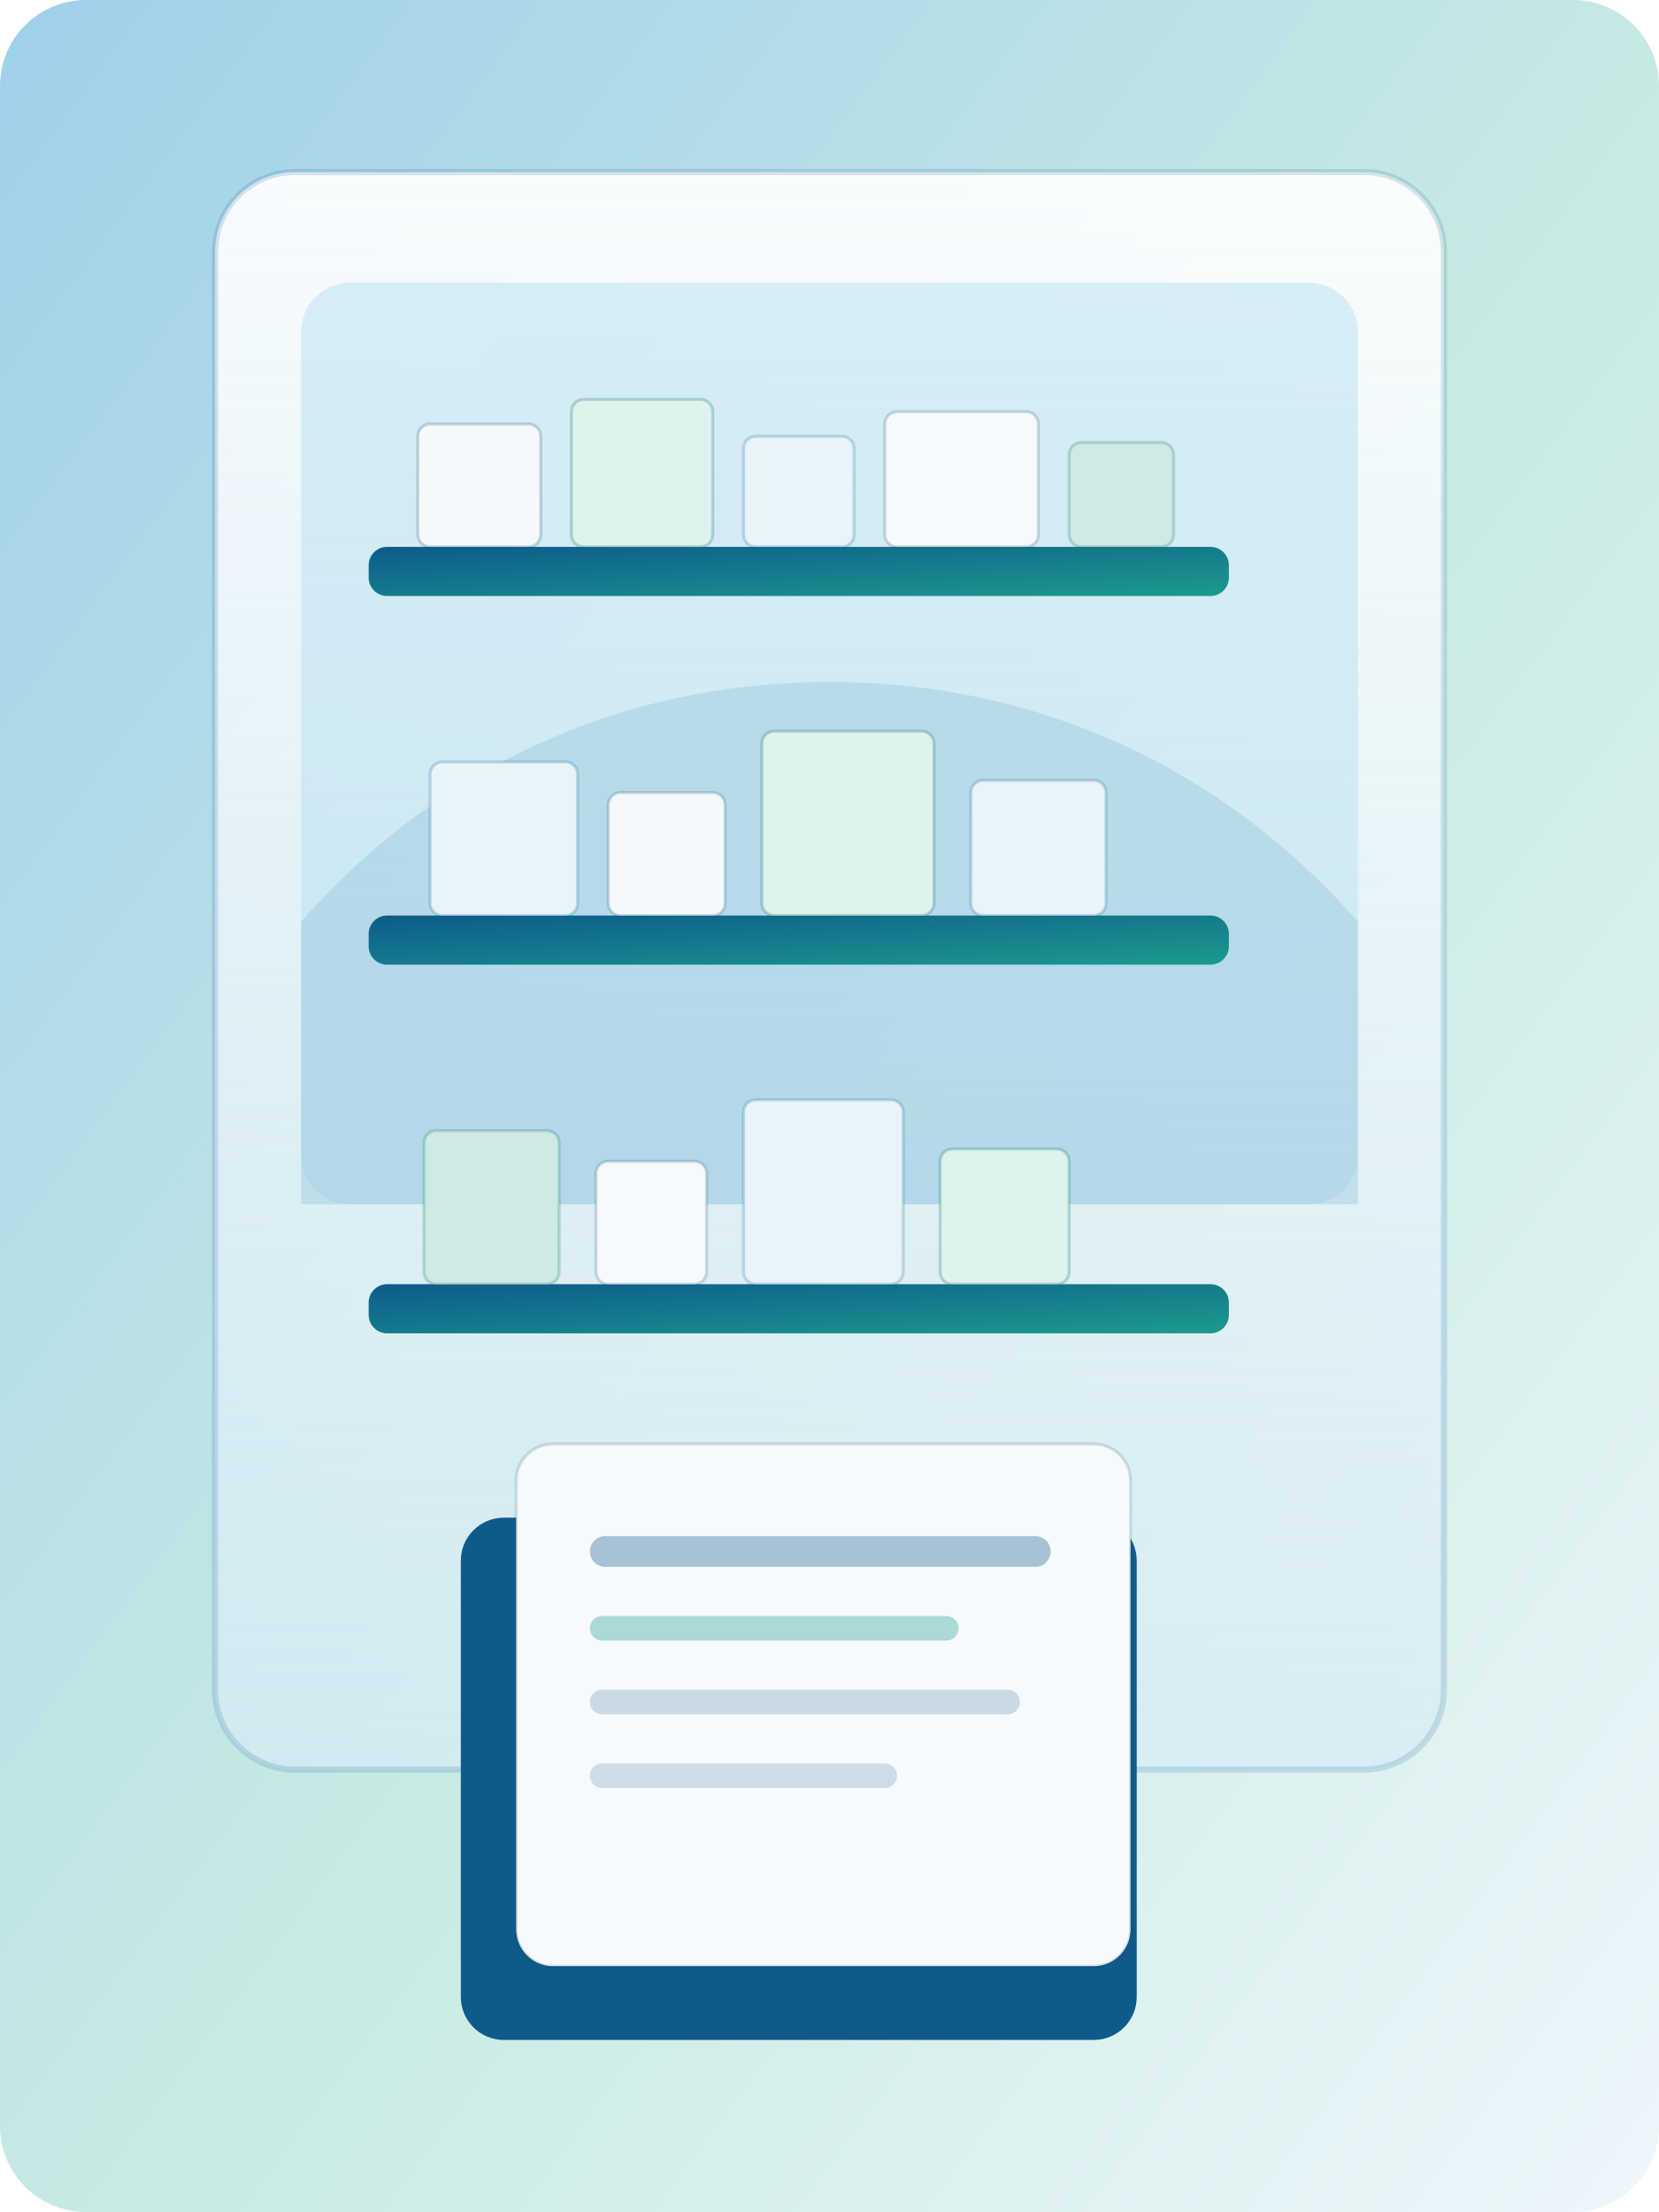
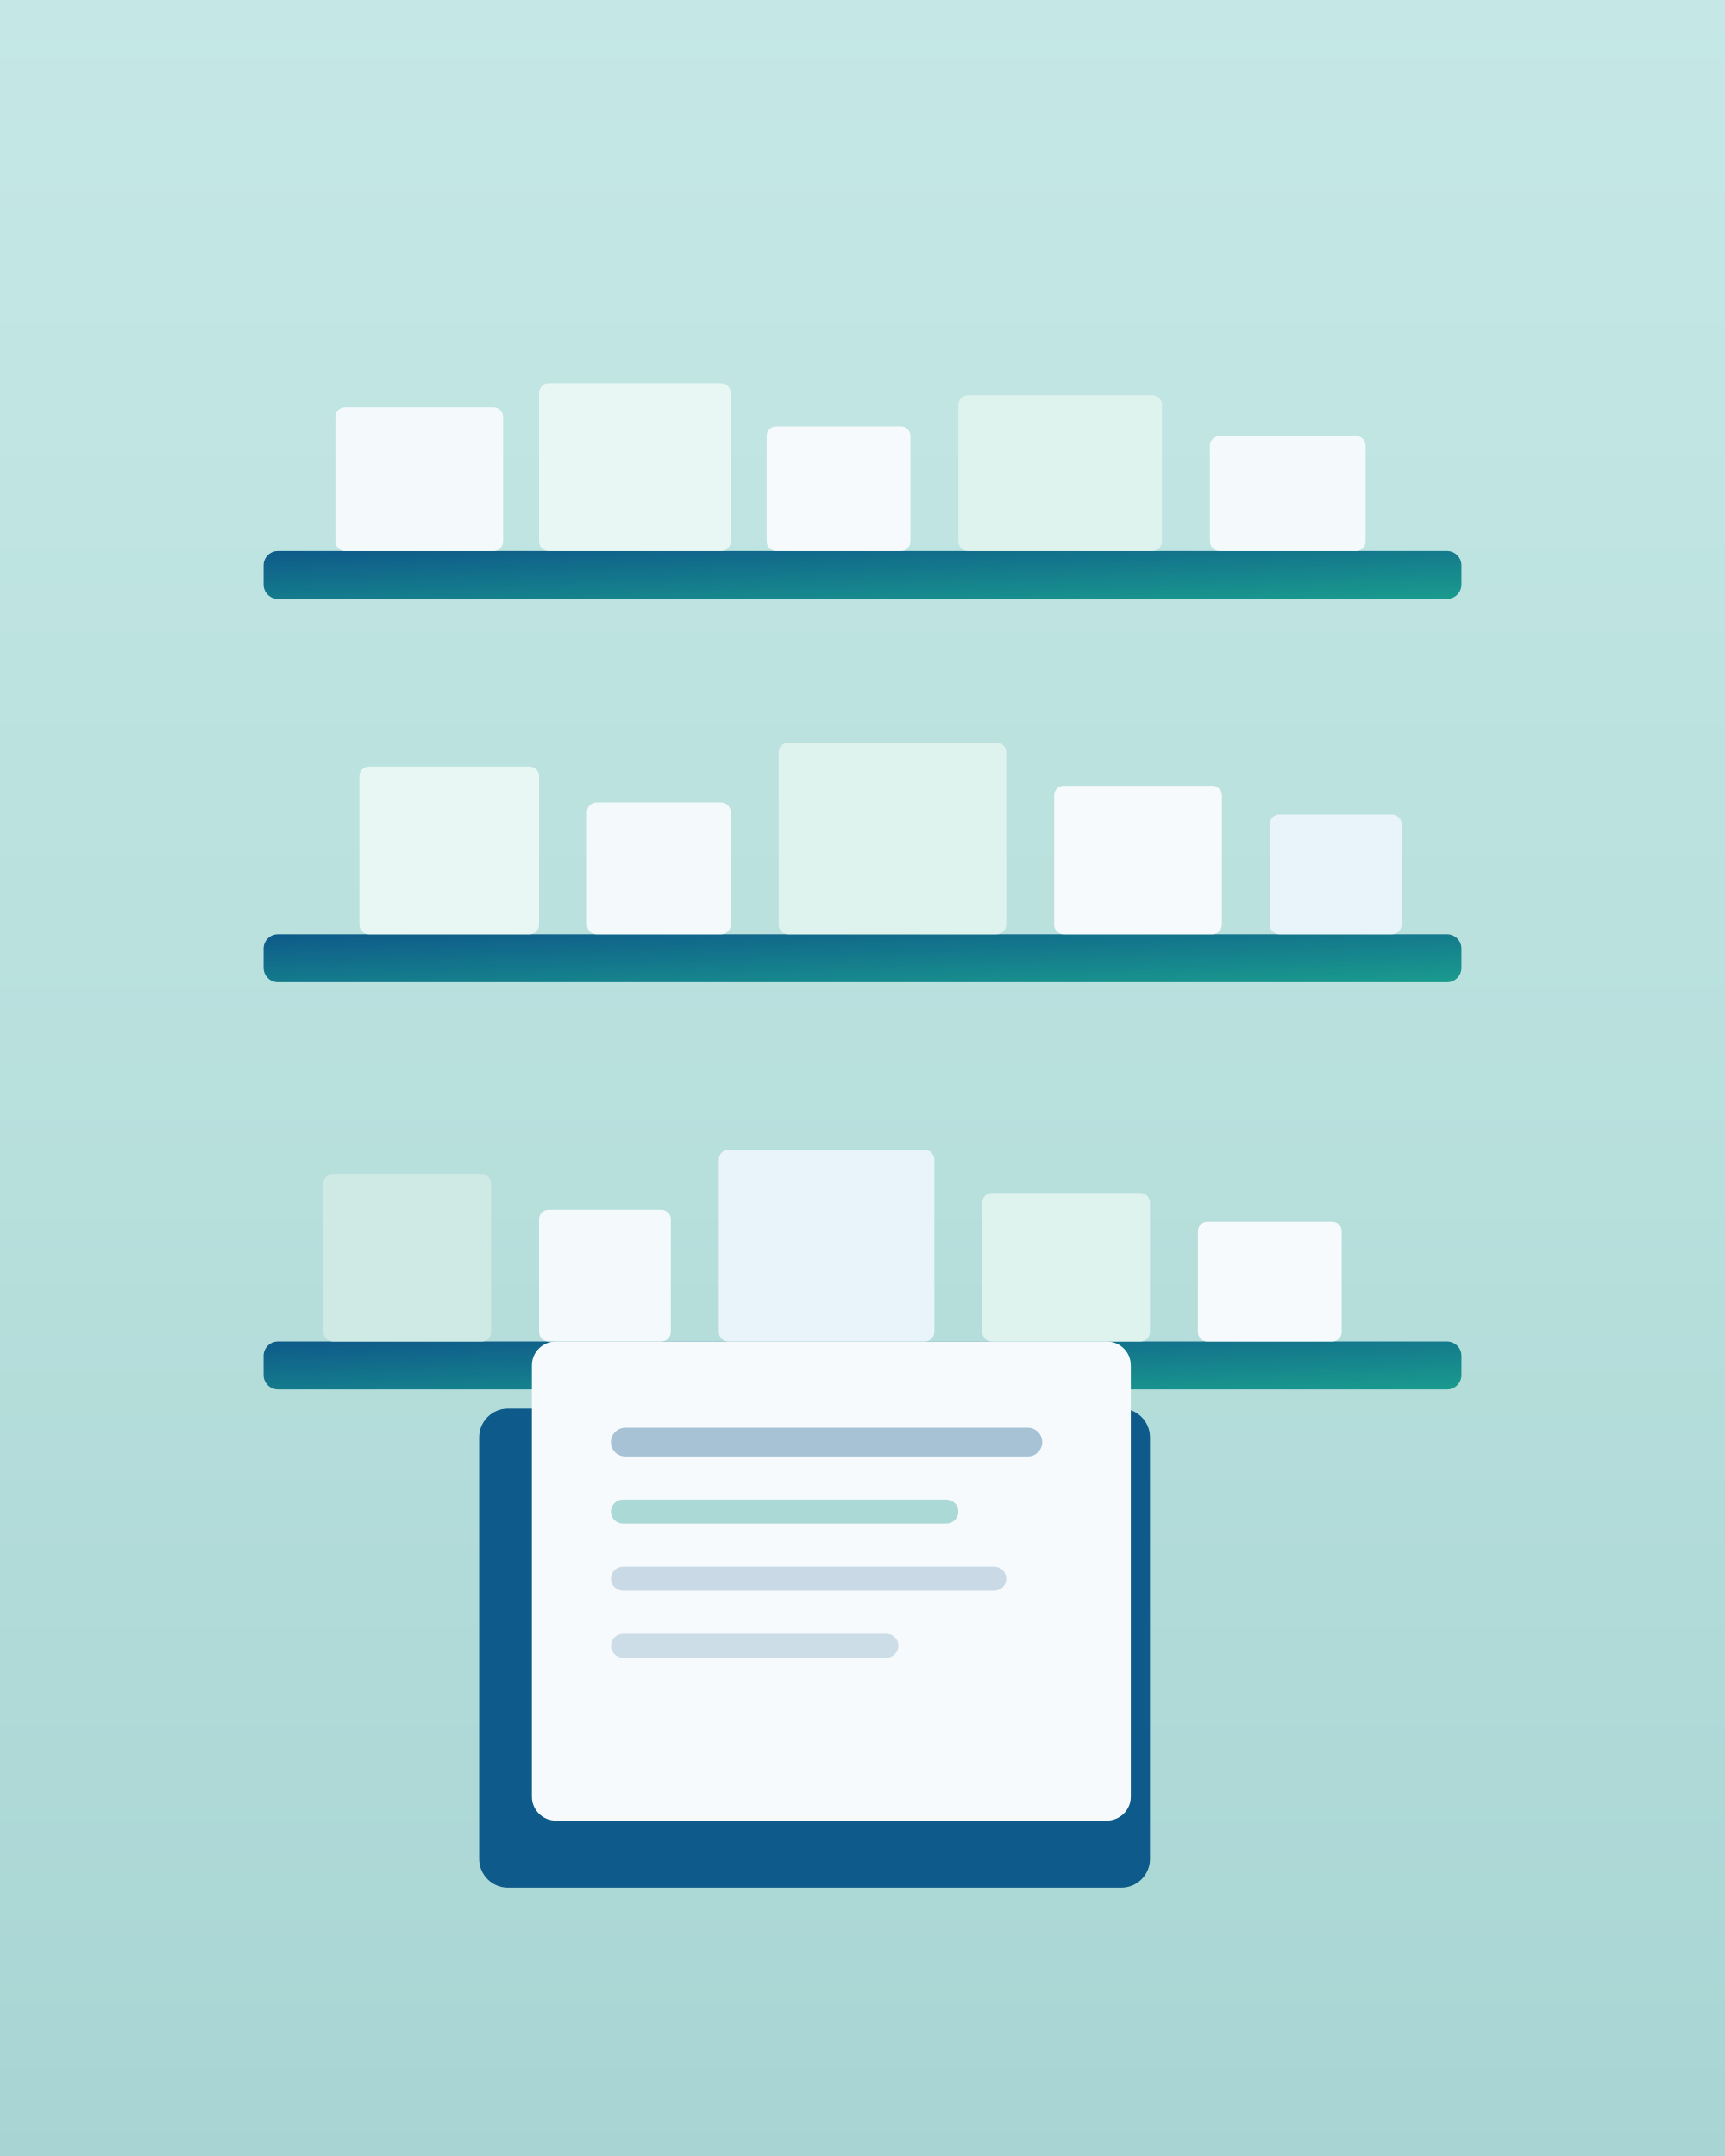
- <svg xmlns="http://www.w3.org/2000/svg" viewBox="0 0 540 720" role="img" aria-labelledby="heroTitle heroDesc">
+ <svg xmlns="http://www.w3.org/2000/svg" viewBox="0 0 720 900" preserveAspectRatio="xMidYMid slice" role="img" aria-labelledby="heroTitle heroDesc">
  <defs>
+     <linearGradient id="panel" x1="0" y1="0" x2="0" y2="1">
+       <stop offset="0%" stop-color="#c5e8e6" />
+       <stop offset="55%" stop-color="#b7dfdc" />
+       <stop offset="100%" stop-color="#a8d5d4" />
+     </linearGradient>
    <linearGradient id="shelf" x1="0" y1="0" x2="1" y2="1">
      <stop offset="0%" stop-color="#0e5a8a" />
      <stop offset="100%" stop-color="#1a9b8e" />
    </linearGradient>
-     <linearGradient id="glass" x1="0" y1="0" x2="0" y2="1">
-       <stop offset="0%" stop-color="#ffffff" stop-opacity="0.92" />
-       <stop offset="100%" stop-color="#d7ebf6" stop-opacity="0.7" />
-     </linearGradient>
-     <linearGradient id="sky" x1="0" y1="0" x2="1" y2="1">
-       <stop offset="0%" stop-color="#9fd0ea" />
-       <stop offset="55%" stop-color="#c9ebe4" />
-       <stop offset="100%" stop-color="#eef6fb" />
-     </linearGradient>
  </defs>
-   <rect width="540" height="720" rx="28" fill="url(#sky)" />
-   <rect x="70" y="56" width="400" height="520" rx="26" fill="url(#glass)" stroke="#0e5a8a" stroke-opacity="0.16" stroke-width="2" />
-   <rect x="98" y="92" width="344" height="300" rx="16" fill="#b9dff0" opacity="0.5" />
-   <path d="M98 300c44-50 104-78 172-78s128 28 172 78v92H98z" fill="#7fb9d4" opacity="0.32" />
-   <g transform="translate(120 130)">
-     <rect x="0" y="48" width="280" height="16" rx="6" fill="url(#shelf)" />
-     <rect x="16" y="8" width="40" height="40" rx="4" fill="#f4fafc" stroke="#0a3d5c" stroke-opacity="0.2" />
-     <rect x="66" y="0" width="46" height="48" rx="4" fill="#dff3ee" stroke="#127069" stroke-opacity="0.25" />
-     <rect x="122" y="12" width="36" height="36" rx="4" fill="#e8f3fa" stroke="#0e5a8a" stroke-opacity="0.2" />
-     <rect x="168" y="4" width="50" height="44" rx="4" fill="#f7fafc" stroke="#0a3d5c" stroke-opacity="0.18" />
-     <rect x="228" y="14" width="34" height="34" rx="4" fill="#cfe9e4" stroke="#127069" stroke-opacity="0.22" />
-     <rect x="0" y="168" width="280" height="16" rx="6" fill="url(#shelf)" />
-     <rect x="20" y="118" width="48" height="50" rx="4" fill="#e8f3fa" stroke="#0e5a8a" stroke-opacity="0.2" />
-     <rect x="78" y="128" width="38" height="40" rx="4" fill="#f4fafc" stroke="#0a3d5c" stroke-opacity="0.18" />
-     <rect x="128" y="108" width="56" height="60" rx="4" fill="#dff3ee" stroke="#127069" stroke-opacity="0.25" />
-     <rect x="196" y="124" width="44" height="44" rx="4" fill="#e8f3fa" stroke="#0e5a8a" stroke-opacity="0.2" />
-     <rect x="0" y="288" width="280" height="16" rx="6" fill="url(#shelf)" />
-     <rect x="18" y="238" width="44" height="50" rx="4" fill="#cfe9e4" stroke="#127069" stroke-opacity="0.22" />
-     <rect x="74" y="248" width="36" height="40" rx="4" fill="#f7fafc" stroke="#0a3d5c" stroke-opacity="0.18" />
-     <rect x="122" y="228" width="52" height="60" rx="4" fill="#e8f3fa" stroke="#0e5a8a" stroke-opacity="0.2" />
-     <rect x="186" y="244" width="42" height="44" rx="4" fill="#dff3ee" stroke="#127069" stroke-opacity="0.25" />
+   <rect width="720" height="900" fill="url(#panel)" />
+   <g transform="translate(110 160)">
+     <rect x="0" y="70" width="500" height="20" rx="6" fill="url(#shelf)" />
+     <rect x="30" y="10" width="70" height="60" rx="4" fill="#f4fafc" />
+     <rect x="115" y="0" width="80" height="70" rx="4" fill="#e8f7f4" />
+     <rect x="210" y="18" width="60" height="52" rx="4" fill="#f7fafc" />
+     <rect x="290" y="5" width="85" height="65" rx="4" fill="#dff3ee" />
+     <rect x="395" y="22" width="65" height="48" rx="4" fill="#f4fafc" />
+     <rect x="0" y="230" width="500" height="20" rx="6" fill="url(#shelf)" />
+     <rect x="40" y="160" width="75" height="70" rx="4" fill="#e8f7f4" />
+     <rect x="135" y="175" width="60" height="55" rx="4" fill="#f4fafc" />
+     <rect x="215" y="150" width="95" height="80" rx="4" fill="#dff3ee" />
+     <rect x="330" y="168" width="70" height="62" rx="4" fill="#f7fafc" />
+     <rect x="420" y="180" width="55" height="50" rx="4" fill="#e8f3fa" />
+     <rect x="0" y="400" width="500" height="20" rx="6" fill="url(#shelf)" />
+     <rect x="25" y="330" width="70" height="70" rx="4" fill="#cfe9e4" />
+     <rect x="115" y="345" width="55" height="55" rx="4" fill="#f4fafc" />
+     <rect x="190" y="320" width="90" height="80" rx="4" fill="#e8f3fa" />
+     <rect x="300" y="338" width="70" height="62" rx="4" fill="#dff3ee" />
+     <rect x="390" y="350" width="60" height="50" rx="4" fill="#f7fafc" />
  </g>
-   <g transform="translate(150 470)">
-     <rect x="0" y="24" width="220" height="170" rx="14" fill="#0e5a8a" />
-     <rect x="18" y="0" width="200" height="170" rx="12" fill="#f7fafc" stroke="#0a3d5c" stroke-opacity="0.15" />
-     <rect x="42" y="30" width="150" height="10" rx="5" fill="#0e5a8a" opacity="0.35" />
-     <rect x="42" y="56" width="120" height="8" rx="4" fill="#1a9b8e" opacity="0.35" />
-     <rect x="42" y="80" width="140" height="8" rx="4" fill="#0e5a8a" opacity="0.2" />
-     <rect x="42" y="104" width="100" height="8" rx="4" fill="#0e5a8a" opacity="0.18" />
+   <g transform="translate(200 560)">
+     <rect x="0" y="28" width="280" height="200" rx="12" fill="#0e5a8a" />
+     <rect x="22" y="0" width="250" height="200" rx="10" fill="#f7fafc" />
+     <rect x="55" y="36" width="180" height="12" rx="6" fill="#0e5a8a" opacity="0.35" />
+     <rect x="55" y="66" width="145" height="10" rx="5" fill="#1a9b8e" opacity="0.35" />
+     <rect x="55" y="94" width="165" height="10" rx="5" fill="#0e5a8a" opacity="0.2" />
+     <rect x="55" y="122" width="120" height="10" rx="5" fill="#0e5a8a" opacity="0.18" />
  </g>
</svg>
